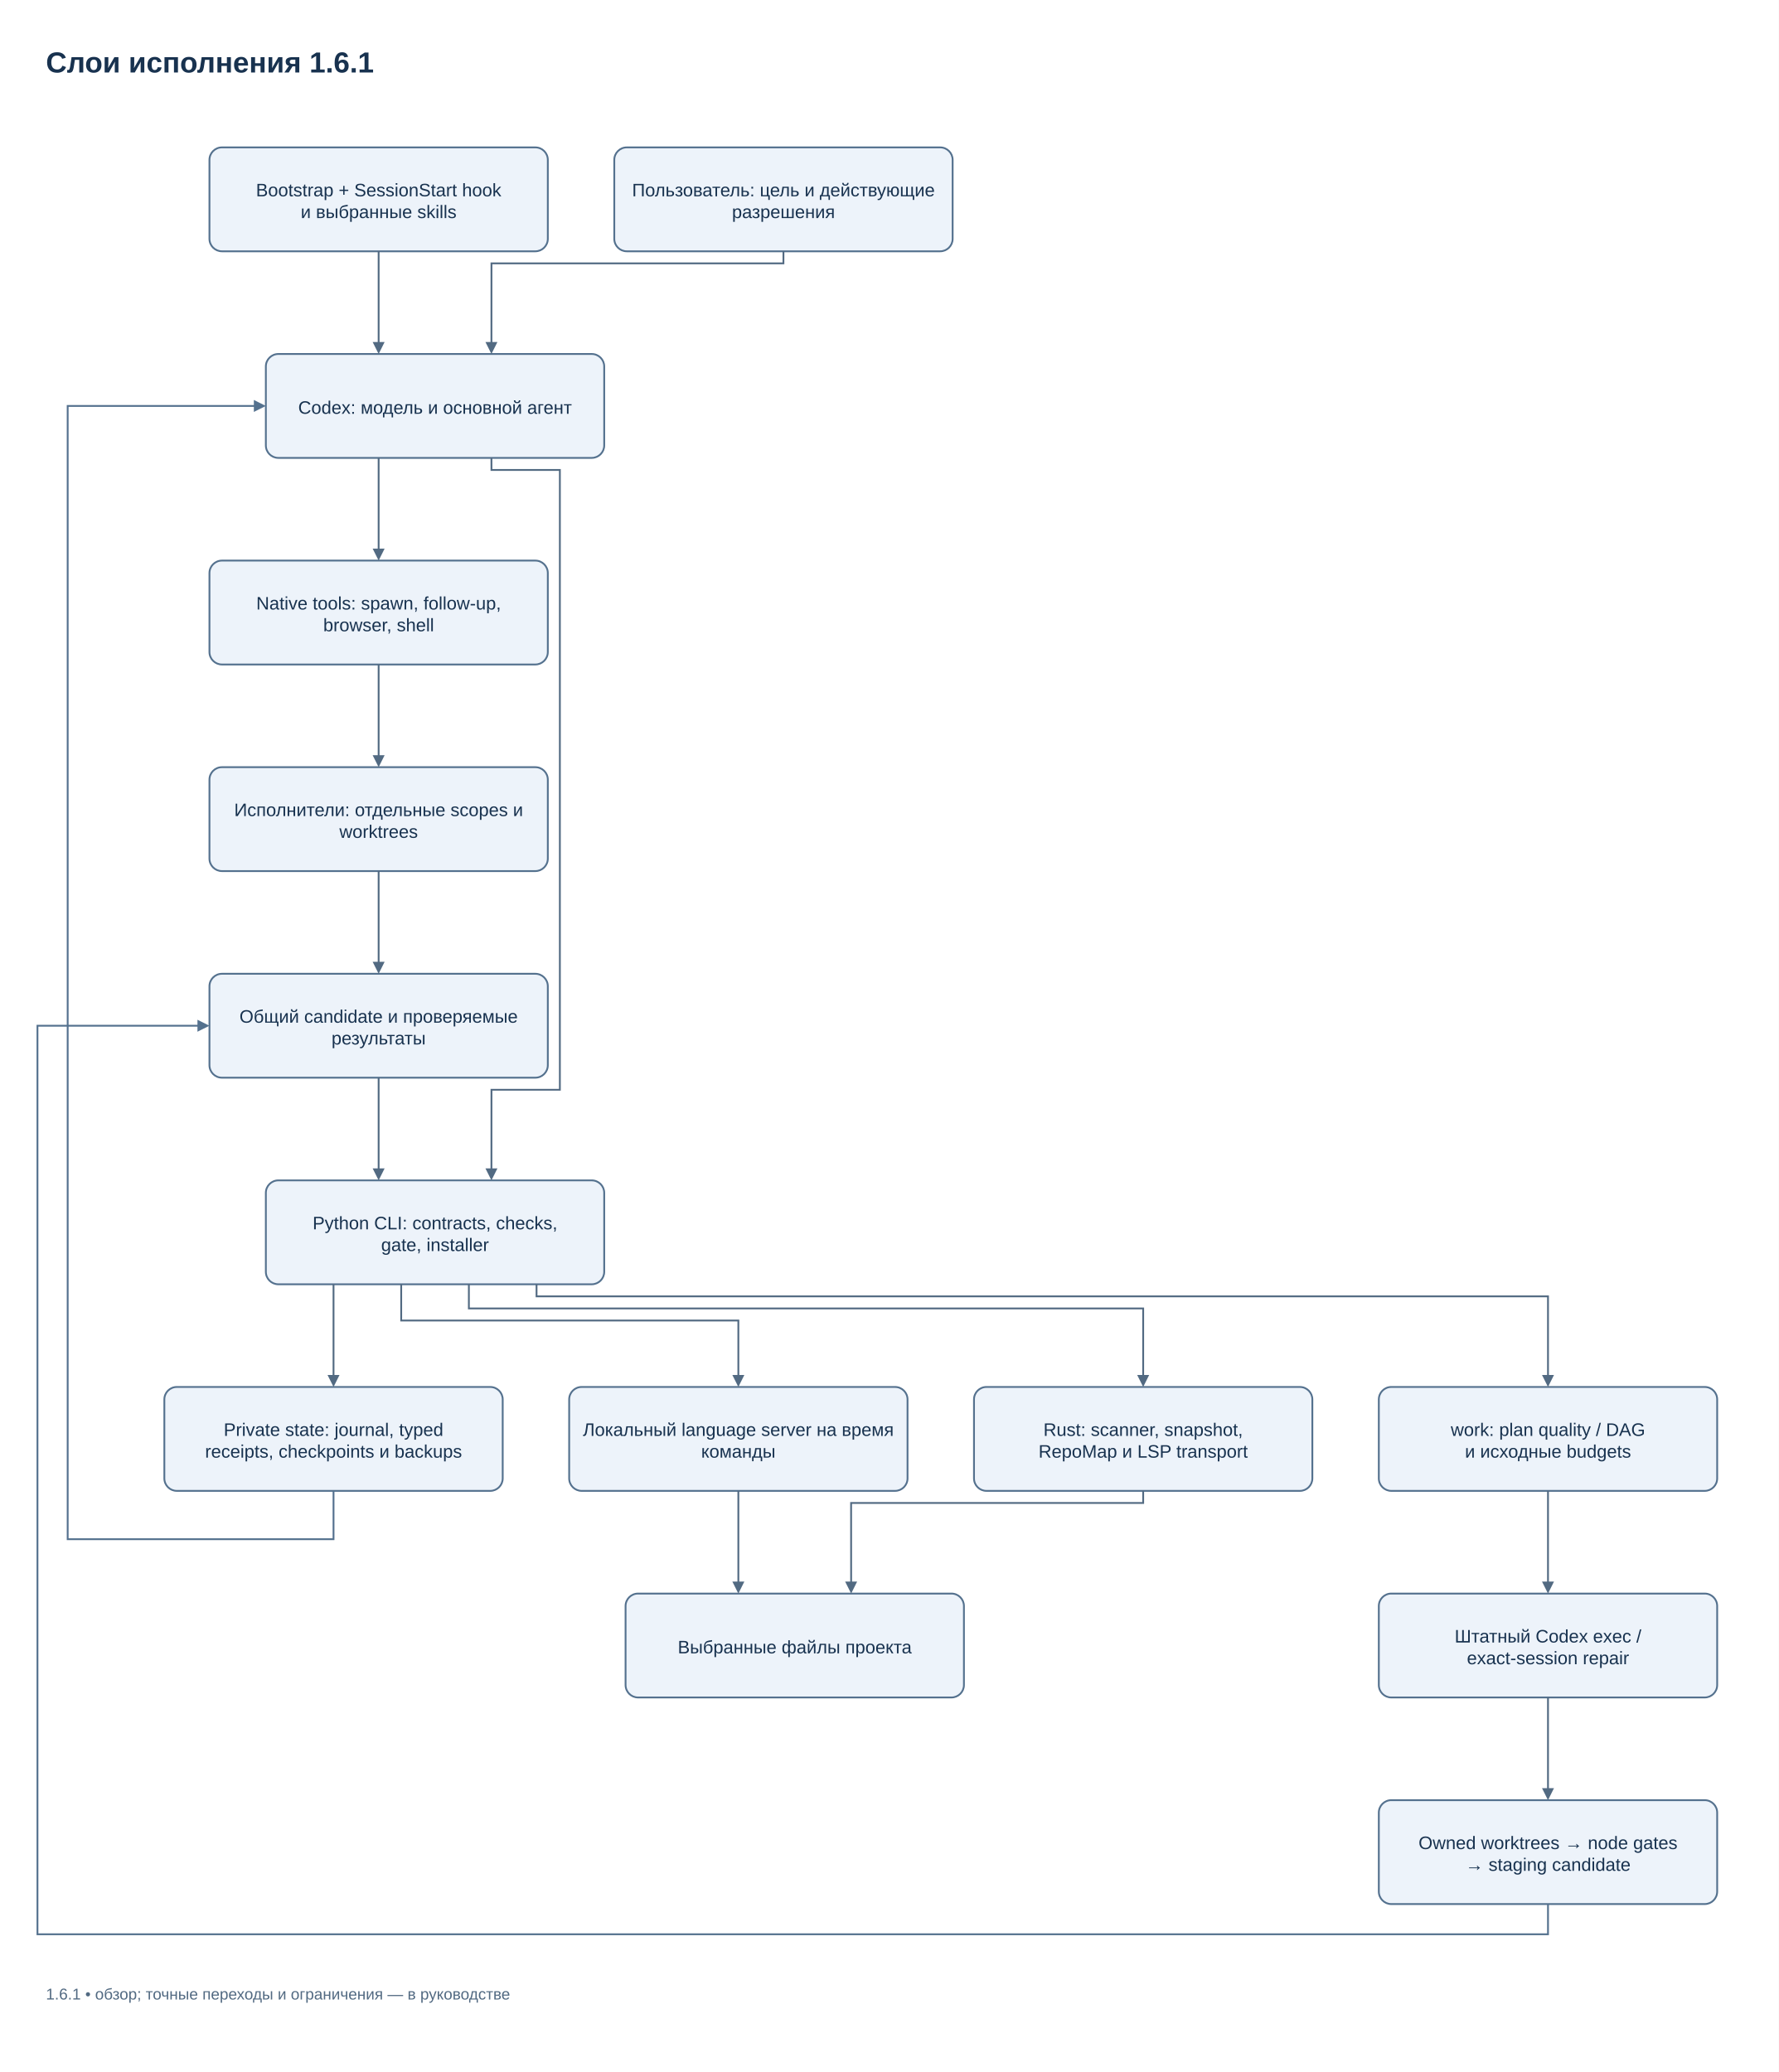
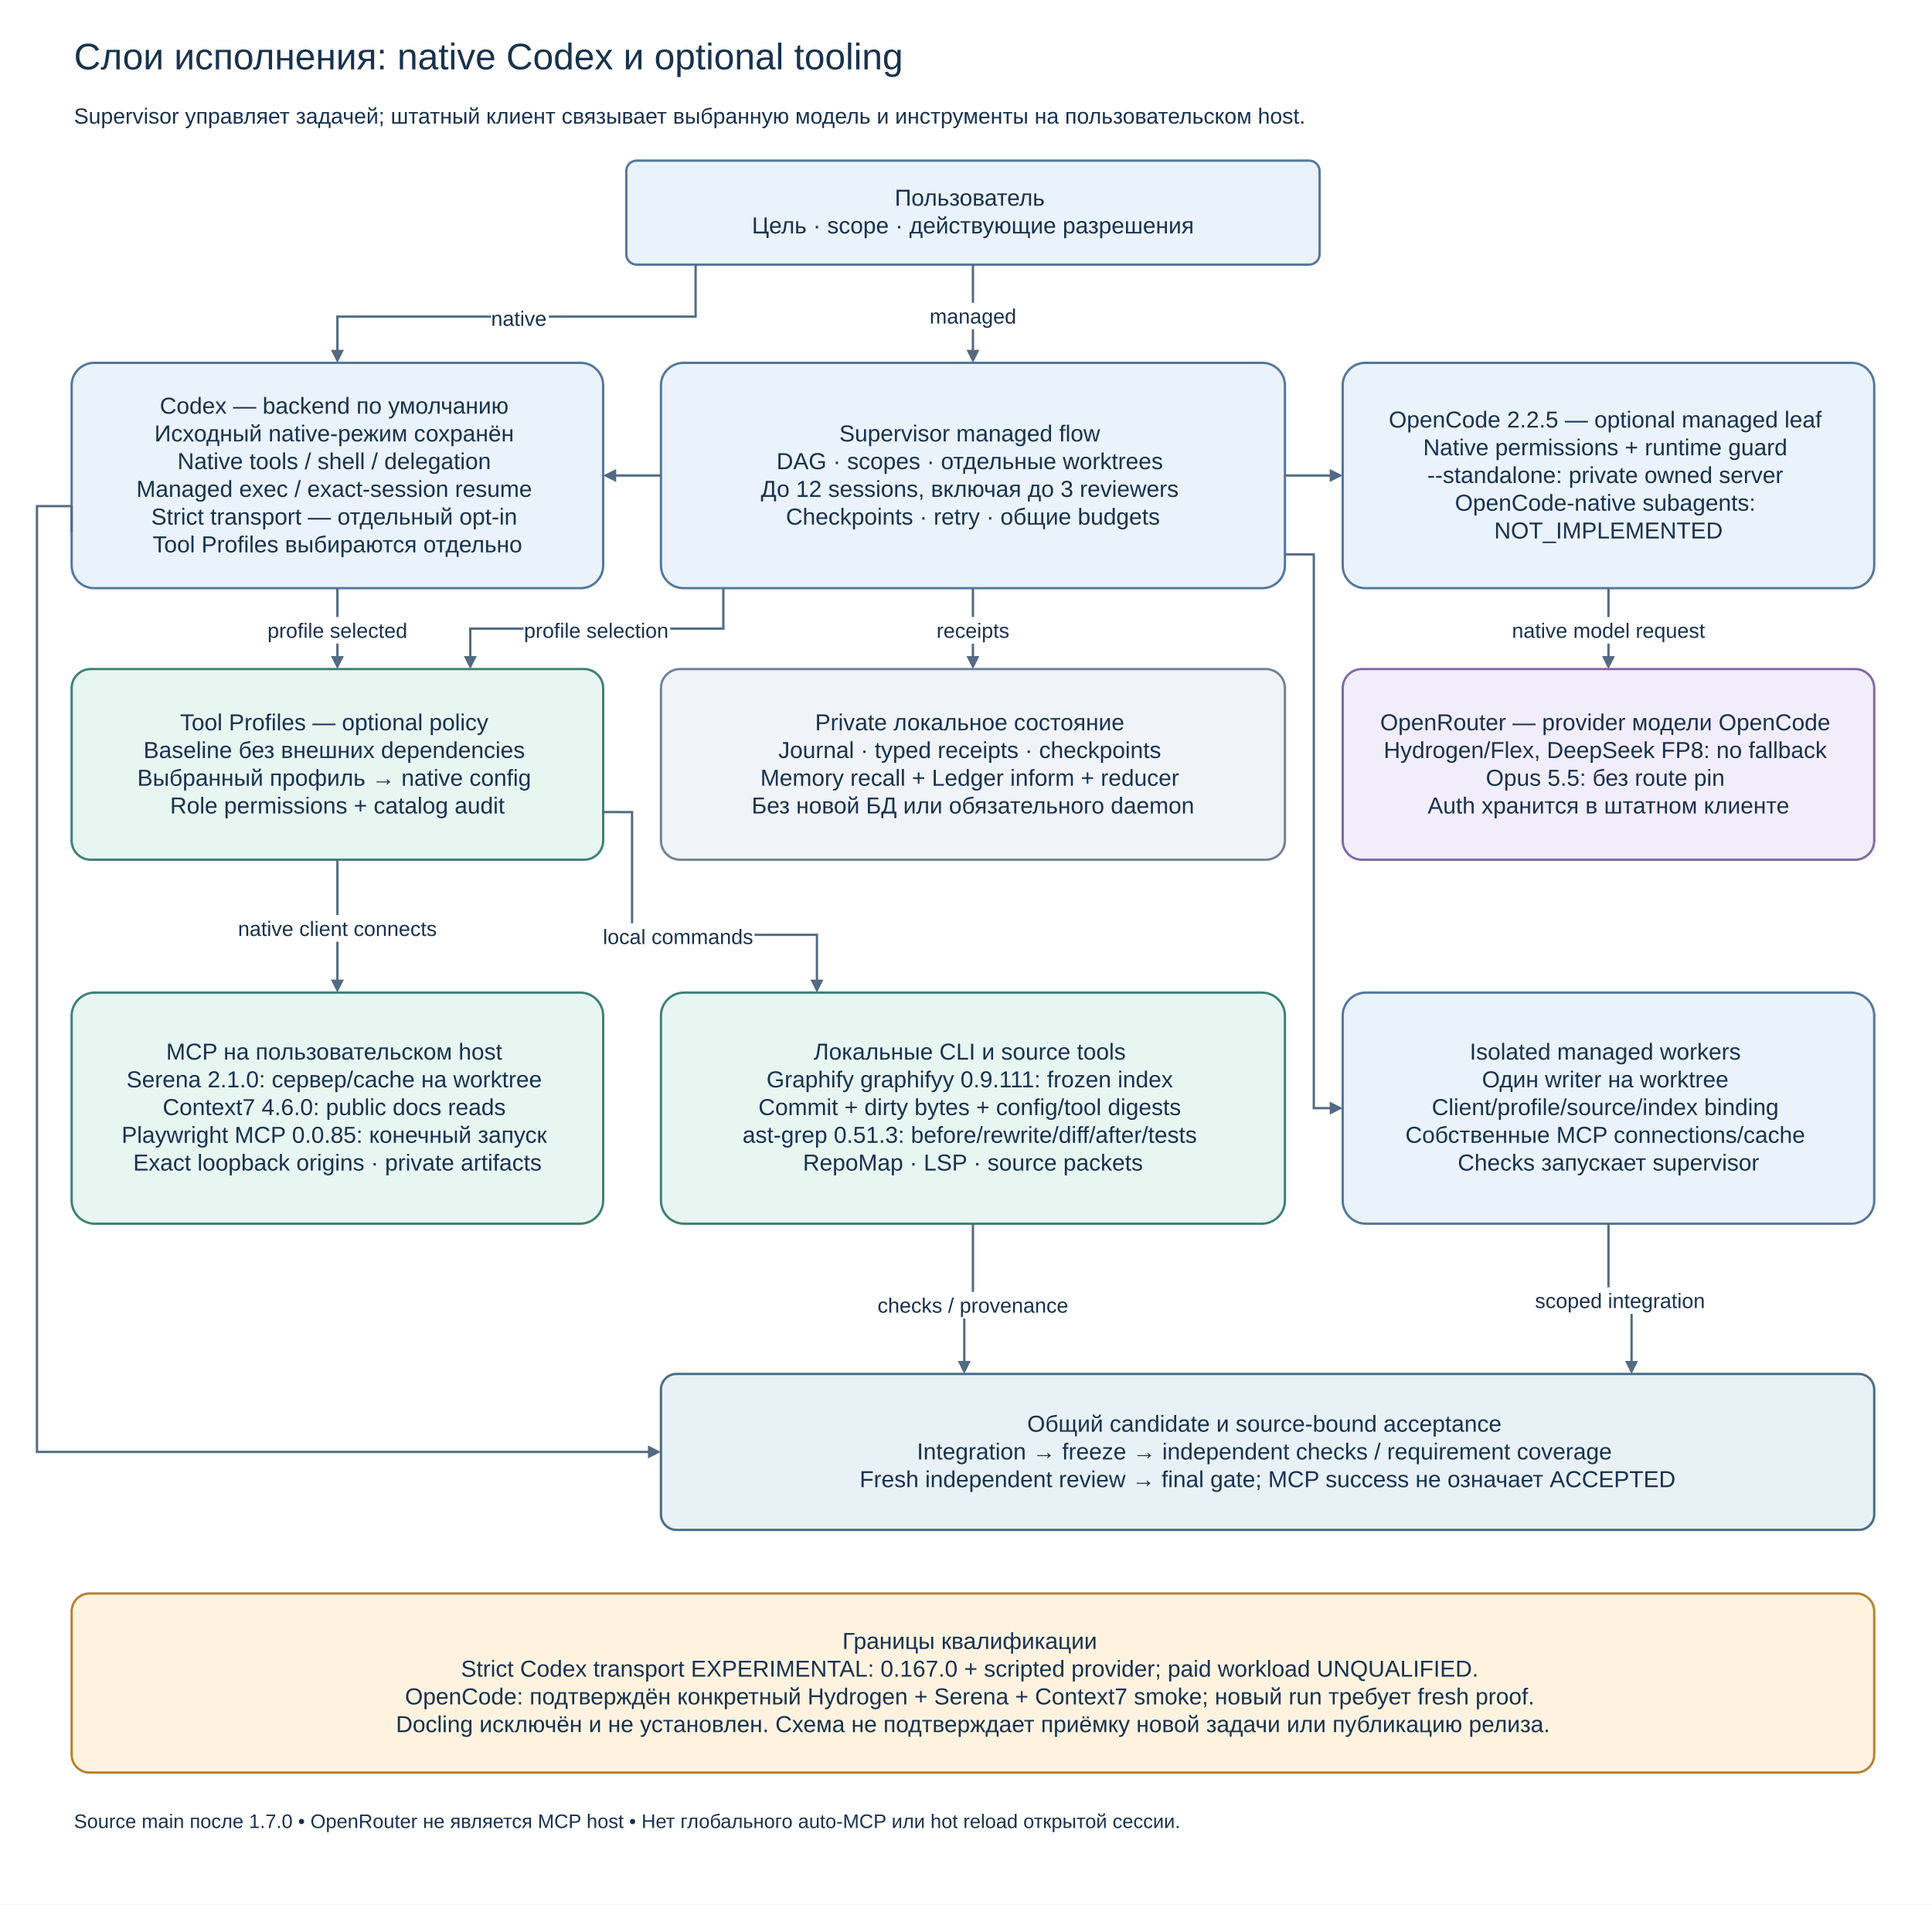
- <svg xmlns="http://www.w3.org/2000/svg" style="background: #FFFFFF; background-color: #FFFFFF; color-scheme: light;" version="1.1" width="1472px" height="1715px" viewBox="0 0 1472 1715">
+ <svg xmlns="http://www.w3.org/2000/svg" style="background: transparent; background-color: transparent; color-scheme: light;" version="1.1" width="1672px" height="1648px" viewBox="0 0 1672 1648">
+   <rect x="0" y="0" width="1672" height="1648" fill="#FFFFFF" />
  <defs />
-   <rect fill="#FFFFFF" width="100%" height="100%" x="0" y="0" style="fill: rgb(255, 255, 255);" />
  <g>
    <g data-cell-id="0">
      <g data-cell-id="1">
        <g data-cell-id="title">
          <g>
-             <rect x="36" y="24" width="1385" height="50" fill="none" stroke="none" pointer-events="all" />
-           </g>
-           <g>
-             <g fill="#18324F" font-family="Arial" font-weight="bold" text-anchor="start" font-size="24px" style="fill: rgb(24, 50, 79);">
-               <text x="38" y="60.00">Слои исполнения 1.6.1</text>
+             <rect x="62" y="24" width="1560" height="52" fill="none" stroke="none" pointer-events="all" />
+           </g>
+           <g>
+             <g>
+               <text x="64" y="60" fill="#18324F" font-family="Arial" font-size="32px" style="fill: rgb(24, 50, 79);">Слои исполнения: native Codex и optional tooling</text>
+             </g>
+           </g>
+         </g>
+         <g data-cell-id="desc">
+           <g>
+             <rect x="62" y="81" width="1560" height="40" fill="none" stroke="none" pointer-events="all" />
+           </g>
+           <g>
+             <g>
+               <text x="64" y="107" fill="#18324F" font-family="Arial" font-size="19px" style="fill: rgb(24, 50, 79);">Supervisor управляет задачей; штатный клиент связывает выбранную модель и инструменты на пользовательском host.</text>
            </g>
          </g>
        </g>
        <g data-cell-id="User">
          <g>
-             <rect x="508.33" y="122" width="280" height="86" rx="10.32" ry="10.32" fill="#edf3fa" stroke="#54718e" stroke-width="1.5" pointer-events="all" style="fill: rgb(237, 243, 250); stroke: rgb(84, 113, 142);" />
-           </g>
-           <g>
-             <g fill="#18324F" font-family="Arial" text-anchor="middle" font-size="15px" style="fill: rgb(24, 50, 79);">
-               <text x="648.33" y="162.5">Пользователь: цель и действующие</text>
-               <text x="648.33" y="180.5">разрешения</text>
+             <rect x="542" y="139" width="600" height="90" rx="9" ry="9" fill="#eaf2fb" stroke="#53779d" stroke-width="2" pointer-events="all" style="fill: rgb(234, 242, 251); stroke: rgb(83, 119, 157);" />
+           </g>
+           <g>
+             <g>
+               <text x="842" y="178" fill="#18324F" font-family="Arial" font-size="20px" text-anchor="middle" style="fill: rgb(24, 50, 79);">
+                 <tspan x="842" y="178">Пользователь</tspan>
+                 <tspan x="842" y="202">Цель · scope · действующие разрешения</tspan>
+               </text>
            </g>
          </g>
        </g>
        <g data-cell-id="Codex">
          <g>
-             <rect x="220" y="293" width="280" height="86" rx="10.32" ry="10.32" fill="#edf3fa" stroke="#54718e" stroke-width="1.5" pointer-events="all" style="fill: rgb(237, 243, 250); stroke: rgb(84, 113, 142);" />
-           </g>
-           <g>
-             <g fill="#18324F" font-family="Arial" text-anchor="middle" font-size="15px" style="fill: rgb(24, 50, 79);">
-               <text x="360" y="342.5">Codex: модель и основной агент</text>
-             </g>
-           </g>
-         </g>
-         <g data-cell-id="Bootstrap">
-           <g>
-             <rect x="173.33" y="122" width="280" height="86" rx="10.32" ry="10.32" fill="#edf3fa" stroke="#54718e" stroke-width="1.5" pointer-events="all" style="fill: rgb(237, 243, 250); stroke: rgb(84, 113, 142);" />
-           </g>
-           <g>
-             <g fill="#18324F" font-family="Arial" text-anchor="middle" font-size="15px" style="fill: rgb(24, 50, 79);">
-               <text x="313.33" y="162.50">Bootstrap + SessionStart hook</text>
-               <text x="313.33" y="180.50">и выбранные skills</text>
-             </g>
-           </g>
-         </g>
-         <g data-cell-id="NativeTools">
-           <g>
-             <rect x="173.33" y="464" width="280" height="86" rx="10.32" ry="10.32" fill="#edf3fa" stroke="#54718e" stroke-width="1.5" pointer-events="all" style="fill: rgb(237, 243, 250); stroke: rgb(84, 113, 142);" />
-           </g>
-           <g>
-             <g fill="#18324F" font-family="Arial" text-anchor="middle" font-size="15px" style="fill: rgb(24, 50, 79);">
-               <text x="313.33" y="504.5">Native tools: spawn, follow-up,</text>
-               <text x="313.33" y="522.5">browser, shell</text>
-             </g>
-           </g>
-         </g>
-         <g data-cell-id="Owners">
-           <g>
-             <rect x="173.33" y="635" width="280" height="86" rx="10.32" ry="10.32" fill="#edf3fa" stroke="#54718e" stroke-width="1.5" pointer-events="all" style="fill: rgb(237, 243, 250); stroke: rgb(84, 113, 142);" />
-           </g>
-           <g>
-             <g fill="#18324F" font-family="Arial" text-anchor="middle" font-size="15px" style="fill: rgb(24, 50, 79);">
-               <text x="313.33" y="675.5">Исполнители: отдельные scopes и</text>
-               <text x="313.33" y="693.5">worktrees</text>
+             <rect x="62" y="314" width="460" height="195" rx="19.5" ry="19.5" fill="#eaf2fb" stroke="#53779d" stroke-width="2" pointer-events="all" style="fill: rgb(234, 242, 251); stroke: rgb(83, 119, 157);" />
+           </g>
+           <g>
+             <g>
+               <text x="292" y="358" fill="#18324F" font-family="Arial" font-size="20px" text-anchor="middle" style="fill: rgb(24, 50, 79);">
+                 <tspan x="292" y="358">Codex — backend по умолчанию</tspan>
+                 <tspan x="292" y="382">Исходный native-режим сохранён</tspan>
+                 <tspan x="292" y="406">Native tools / shell / delegation</tspan>
+                 <tspan x="292" y="430">Managed exec / exact-session resume</tspan>
+                 <tspan x="292" y="454">Strict transport — отдельный opt-in</tspan>
+                 <tspan x="292" y="478">Tool Profiles выбираются отдельно</tspan>
+               </text>
+             </g>
+           </g>
+         </g>
+         <g data-cell-id="Work">
+           <g>
+             <rect x="572" y="314" width="540" height="195" rx="19.5" ry="19.5" fill="#eaf2fb" stroke="#53779d" stroke-width="2" pointer-events="all" style="fill: rgb(234, 242, 251); stroke: rgb(83, 119, 157);" />
+           </g>
+           <g>
+             <g>
+               <text x="842" y="382" fill="#18324F" font-family="Arial" font-size="20px" text-anchor="middle" style="fill: rgb(24, 50, 79);">
+                 <tspan x="842" y="382">Supervisor managed flow</tspan>
+                 <tspan x="842" y="406">DAG · scopes · отдельные worktrees</tspan>
+                 <tspan x="842" y="430">До 12 sessions, включая до 3 reviewers</tspan>
+                 <tspan x="842" y="454">Checkpoints · retry · общие budgets</tspan>
+               </text>
+             </g>
+           </g>
+         </g>
+         <g data-cell-id="Exec">
+           <g>
+             <rect x="1162" y="314" width="460" height="195" rx="19.5" ry="19.5" fill="#eaf2fb" stroke="#53779d" stroke-width="2" pointer-events="all" style="fill: rgb(234, 242, 251); stroke: rgb(83, 119, 157);" />
+           </g>
+           <g>
+             <g>
+               <text x="1392" y="370" fill="#18324F" font-family="Arial" font-size="20px" text-anchor="middle" style="fill: rgb(24, 50, 79);">
+                 <tspan x="1392" y="370">OpenCode 2.2.5 — optional managed leaf</tspan>
+                 <tspan x="1392" y="394">Native permissions + runtime guard</tspan>
+                 <tspan x="1392" y="418">--standalone: private owned server</tspan>
+                 <tspan x="1392" y="442">OpenCode-native subagents:</tspan>
+                 <tspan x="1392" y="466">NOT_IMPLEMENTED</tspan>
+               </text>
+             </g>
+           </g>
+         </g>
+         <g data-cell-id="Profiles">
+           <g>
+             <rect x="62" y="579" width="460" height="165" rx="16.5" ry="16.5" fill="#e8f6f2" stroke="#3d8173" stroke-width="2" pointer-events="all" style="fill: rgb(232, 246, 242); stroke: rgb(61, 129, 115);" />
+           </g>
+           <g>
+             <g>
+               <text x="292" y="632" fill="#18324F" font-family="Arial" font-size="20px" text-anchor="middle" style="fill: rgb(24, 50, 79);">
+                 <tspan x="292" y="632">Tool Profiles — optional policy</tspan>
+                 <tspan x="292" y="656">Baseline без внешних dependencies</tspan>
+                 <tspan x="292" y="680">Выбранный профиль → native config</tspan>
+                 <tspan x="292" y="704">Role permissions + catalog audit</tspan>
+               </text>
+             </g>
+           </g>
+         </g>
+         <g data-cell-id="State">
+           <g>
+             <rect x="572" y="579" width="540" height="165" rx="16.5" ry="16.5" fill="#f0f3f7" stroke="#718297" stroke-width="2" pointer-events="all" style="fill: rgb(240, 243, 247); stroke: rgb(113, 130, 151);" />
+           </g>
+           <g>
+             <g>
+               <text x="842" y="632" fill="#18324F" font-family="Arial" font-size="20px" text-anchor="middle" style="fill: rgb(24, 50, 79);">
+                 <tspan x="842" y="632">Private локальное состояние</tspan>
+                 <tspan x="842" y="656">Journal · typed receipts · checkpoints</tspan>
+                 <tspan x="842" y="680">Memory recall + Ledger inform + reducer</tspan>
+                 <tspan x="842" y="704">Без новой БД или обязательного daemon</tspan>
+               </text>
+             </g>
+           </g>
+         </g>
+         <g data-cell-id="Provider">
+           <g>
+             <rect x="1162" y="579" width="460" height="165" rx="16.5" ry="16.5" fill="#f2edfa" stroke="#8367a6" stroke-width="2" pointer-events="all" style="fill: rgb(242, 237, 250); stroke: rgb(131, 103, 166);" />
+           </g>
+           <g>
+             <g>
+               <text x="1392" y="632" fill="#18324F" font-family="Arial" font-size="20px" text-anchor="middle" style="fill: rgb(24, 50, 79);">
+                 <tspan x="1392" y="632">OpenRouter — provider модели OpenCode</tspan>
+                 <tspan x="1392" y="656">Hydrogen/Flex, DeepSeek FP8: no fallback</tspan>
+                 <tspan x="1392" y="680">Opus 5.5: без route pin</tspan>
+                 <tspan x="1392" y="704">Auth хранится в штатном клиенте</tspan>
+               </text>
+             </g>
+           </g>
+         </g>
+         <g data-cell-id="MCP">
+           <g>
+             <rect x="62" y="859" width="460" height="200" rx="20" ry="20" fill="#e8f6f2" stroke="#3d8173" stroke-width="2" pointer-events="all" style="fill: rgb(232, 246, 242); stroke: rgb(61, 129, 115);" />
+           </g>
+           <g>
+             <g>
+               <text x="292" y="917" fill="#18324F" font-family="Arial" font-size="20px" text-anchor="middle" style="fill: rgb(24, 50, 79);">
+                 <tspan x="292" y="917">MCP на пользовательском host</tspan>
+                 <tspan x="292" y="941">Serena 2.1.0: сервер/cache на worktree</tspan>
+                 <tspan x="292" y="965">Context7 4.6.0: public docs reads</tspan>
+                 <tspan x="292" y="989">Playwright MCP 0.0.85: конечный запуск</tspan>
+                 <tspan x="292" y="1013">Exact loopback origins · private artifacts</tspan>
+               </text>
+             </g>
+           </g>
+         </g>
+         <g data-cell-id="CLI">
+           <g>
+             <rect x="572" y="859" width="540" height="200" rx="20" ry="20" fill="#e8f6f2" stroke="#3d8173" stroke-width="2" pointer-events="all" style="fill: rgb(232, 246, 242); stroke: rgb(61, 129, 115);" />
+           </g>
+           <g>
+             <g>
+               <text x="842" y="917" fill="#18324F" font-family="Arial" font-size="20px" text-anchor="middle" style="fill: rgb(24, 50, 79);">
+                 <tspan x="842" y="917">Локальные CLI и source tools</tspan>
+                 <tspan x="842" y="941">Graphify graphifyy 0.9.111: frozen index</tspan>
+                 <tspan x="842" y="965">Commit + dirty bytes + config/tool digests</tspan>
+                 <tspan x="842" y="989">ast-grep 0.51.3: before/rewrite/diff/after/tests</tspan>
+                 <tspan x="842" y="1013">RepoMap · LSP · source packets</tspan>
+               </text>
+             </g>
+           </g>
+         </g>
+         <g data-cell-id="Managed">
+           <g>
+             <rect x="1162" y="859" width="460" height="200" rx="20" ry="20" fill="#eaf2fb" stroke="#53779d" stroke-width="2" pointer-events="all" style="fill: rgb(234, 242, 251); stroke: rgb(83, 119, 157);" />
+           </g>
+           <g>
+             <g>
+               <text x="1392" y="917" fill="#18324F" font-family="Arial" font-size="20px" text-anchor="middle" style="fill: rgb(24, 50, 79);">
+                 <tspan x="1392" y="917">Isolated managed workers</tspan>
+                 <tspan x="1392" y="941">Один writer на worktree</tspan>
+                 <tspan x="1392" y="965">Client/profile/source/index binding</tspan>
+                 <tspan x="1392" y="989">Собственные MCP connections/cache</tspan>
+                 <tspan x="1392" y="1013">Checks запускает supervisor</tspan>
+               </text>
            </g>
          </g>
        </g>
        <g data-cell-id="Candidate">
          <g>
-             <rect x="173.33" y="806" width="280" height="86" rx="10.32" ry="10.32" fill="#edf3fa" stroke="#54718e" stroke-width="1.5" pointer-events="all" style="fill: rgb(237, 243, 250); stroke: rgb(84, 113, 142);" />
-           </g>
-           <g>
-             <g fill="#18324F" font-family="Arial" text-anchor="middle" font-size="15px" style="fill: rgb(24, 50, 79);">
-               <text x="313.33" y="846.5">Общий candidate и проверяемые</text>
-               <text x="313.33" y="864.5">результаты</text>
-             </g>
-           </g>
-         </g>
-         <g data-cell-id="CLI">
-           <g>
-             <rect x="220" y="977" width="280" height="86" rx="10.32" ry="10.32" fill="#edf3fa" stroke="#54718e" stroke-width="1.5" pointer-events="all" style="fill: rgb(237, 243, 250); stroke: rgb(84, 113, 142);" />
-           </g>
-           <g>
-             <g fill="#18324F" font-family="Arial" text-anchor="middle" font-size="15px" style="fill: rgb(24, 50, 79);">
-               <text x="360" y="1017.5">Python CLI: contracts, checks,</text>
-               <text x="360" y="1035.5">gate, installer</text>
-             </g>
-           </g>
-         </g>
-         <g data-cell-id="Work">
-           <g>
-             <rect x="1141" y="1148" width="280" height="86" rx="10.32" ry="10.32" fill="#edf3fa" stroke="#54718e" stroke-width="1.5" pointer-events="all" style="fill: rgb(237, 243, 250); stroke: rgb(84, 113, 142);" />
-           </g>
-           <g>
-             <g fill="#18324F" font-family="Arial" text-anchor="middle" font-size="15px" style="fill: rgb(24, 50, 79);">
-               <text x="1281" y="1188.50">work: plan quality / DAG</text>
-               <text x="1281" y="1206.50">и исходные budgets</text>
-             </g>
-           </g>
-         </g>
-         <g data-cell-id="Exec">
-           <g>
-             <rect x="1141" y="1319" width="280" height="86" rx="10.32" ry="10.32" fill="#edf3fa" stroke="#54718e" stroke-width="1.5" pointer-events="all" style="fill: rgb(237, 243, 250); stroke: rgb(84, 113, 142);" />
-           </g>
-           <g>
-             <g fill="#18324F" font-family="Arial" text-anchor="middle" font-size="15px" style="fill: rgb(24, 50, 79);">
-               <text x="1281" y="1359.50">Штатный Codex exec /</text>
-               <text x="1281" y="1377.50">exact-session repair</text>
-             </g>
-           </g>
-         </g>
-         <g data-cell-id="Managed">
-           <g>
-             <rect x="1141" y="1490" width="280" height="86" rx="10.32" ry="10.32" fill="#edf3fa" stroke="#54718e" stroke-width="1.5" pointer-events="all" style="fill: rgb(237, 243, 250); stroke: rgb(84, 113, 142);" />
-           </g>
-           <g>
-             <g fill="#18324F" font-family="Arial" text-anchor="middle" font-size="15px" style="fill: rgb(24, 50, 79);">
-               <text x="1281" y="1530.50">Owned worktrees → node gates</text>
-               <text x="1281" y="1548.50">→ staging candidate</text>
-             </g>
-           </g>
-         </g>
-         <g data-cell-id="State">
-           <g>
-             <rect x="136" y="1148" width="280" height="86" rx="10.32" ry="10.32" fill="#edf3fa" stroke="#54718e" stroke-width="1.5" pointer-events="all" style="fill: rgb(237, 243, 250); stroke: rgb(84, 113, 142);" />
-           </g>
-           <g>
-             <g fill="#18324F" font-family="Arial" text-anchor="middle" font-size="15px" style="fill: rgb(24, 50, 79);">
-               <text x="276" y="1188.50">Private state: journal, typed</text>
-               <text x="276" y="1206.50">receipts, checkpoints и backups</text>
-             </g>
-           </g>
-         </g>
-         <g data-cell-id="Rust">
-           <g>
-             <rect x="806" y="1148" width="280" height="86" rx="10.32" ry="10.32" fill="#edf3fa" stroke="#54718e" stroke-width="1.5" pointer-events="all" style="fill: rgb(237, 243, 250); stroke: rgb(84, 113, 142);" />
-           </g>
-           <g>
-             <g fill="#18324F" font-family="Arial" text-anchor="middle" font-size="15px" style="fill: rgb(24, 50, 79);">
-               <text x="946" y="1188.50">Rust: scanner, snapshot,</text>
-               <text x="946" y="1206.50">RepoMap и LSP transport</text>
-             </g>
-           </g>
-         </g>
-         <g data-cell-id="LSP">
-           <g>
-             <rect x="471" y="1148" width="280" height="86" rx="10.32" ry="10.32" fill="#edf3fa" stroke="#54718e" stroke-width="1.5" pointer-events="all" style="fill: rgb(237, 243, 250); stroke: rgb(84, 113, 142);" />
-           </g>
-           <g>
-             <g fill="#18324F" font-family="Arial" text-anchor="middle" font-size="15px" style="fill: rgb(24, 50, 79);">
-               <text x="611" y="1188.5">Локальный language server на время</text>
-               <text x="611" y="1206.5">команды</text>
-             </g>
-           </g>
-         </g>
-         <g data-cell-id="Source">
-           <g>
-             <rect x="517.67" y="1319" width="280" height="86" rx="10.32" ry="10.32" fill="#edf3fa" stroke="#54718e" stroke-width="1.5" pointer-events="all" style="fill: rgb(237, 243, 250); stroke: rgb(84, 113, 142);" />
-           </g>
-           <g>
-             <g fill="#18324F" font-family="Arial" text-anchor="middle" font-size="15px" style="fill: rgb(24, 50, 79);">
-               <text x="657.67" y="1368.5">Выбранные файлы проекта</text>
-             </g>
-           </g>
-         </g>
-         <g data-cell-id="e0">
-           <g>
-             <path d="M 648.33 208 L 648.3 218 L 406.7 218 L 406.67 283.82" fill="none" stroke="#526a82" stroke-width="1.5" stroke-miterlimit="10" pointer-events="stroke" style="stroke: rgb(82, 106, 130);" />
-             <path d="M 406.67 291.32 L 402.92 283.82 L 410.42 283.82 Z" fill="#526a82" stroke="#526a82" stroke-width="1.5" stroke-miterlimit="10" pointer-events="all" style="fill: rgb(82, 106, 130); stroke: rgb(82, 106, 130);" />
+             <rect x="572" y="1189" width="1050" height="135" rx="13.5" ry="13.5" fill="#e8f1f6" stroke="#486b83" stroke-width="2" pointer-events="all" style="fill: rgb(232, 241, 246); stroke: rgb(72, 107, 131);" />
+           </g>
+           <g>
+             <g>
+               <text x="1097" y="1239" fill="#18324F" font-family="Arial" font-size="20px" text-anchor="middle" style="fill: rgb(24, 50, 79);">
+                 <tspan x="1097" y="1239">Общий candidate и source-bound acceptance</tspan>
+                 <tspan x="1097" y="1263">Integration → freeze → independent checks / requirement coverage</tspan>
+                 <tspan x="1097" y="1287">Fresh independent review → final gate; MCP success не означает ACCEPTED</tspan>
+               </text>
+             </g>
+           </g>
+         </g>
+         <g data-cell-id="Limits">
+           <g>
+             <rect x="62" y="1379" width="1560" height="155" rx="15.5" ry="15.5" fill="#fff3e0" stroke="#b7802f" stroke-width="2" pointer-events="all" style="fill: rgb(255, 243, 224); stroke: rgb(183, 128, 47);" />
+           </g>
+           <g>
+             <g>
+               <text x="842" y="1427" fill="#18324F" font-family="Arial" font-size="20px" text-anchor="middle" style="fill: rgb(24, 50, 79);">
+                 <tspan x="842" y="1427">Границы квалификации</tspan>
+                 <tspan x="842" y="1451">Strict Codex transport EXPERIMENTAL: 0.167.0 + scripted provider; paid workload UNQUALIFIED.</tspan>
+                 <tspan x="842" y="1475">OpenCode: подтверждён конкретный Hydrogen + Serena + Context7 smoke; новый run требует fresh proof.</tspan>
+                 <tspan x="842" y="1499">Docling исключён и не установлен. Схема не подтверждает приёмку новой задачи или публикацию релиза.</tspan>
+               </text>
+             </g>
          </g>
        </g>
        <g data-cell-id="e1">
          <g>
-             <path d="M 313.33 208 L 313.33 283.82" fill="none" stroke="#526a82" stroke-width="1.5" stroke-miterlimit="10" pointer-events="stroke" style="stroke: rgb(82, 106, 130);" />
-             <path d="M 313.33 291.32 L 309.58 283.82 L 317.08 283.82 Z" fill="#526a82" stroke="#526a82" stroke-width="1.5" stroke-miterlimit="10" pointer-events="all" style="fill: rgb(82, 106, 130); stroke: rgb(82, 106, 130);" />
+             <path d="M 602 229 L 602 274 L 292 274 L 292 303.76" fill="none" stroke="#526a82" stroke-width="2" stroke-miterlimit="10" pointer-events="stroke" style="stroke: rgb(82, 106, 130);" />
+             <path d="M 292 311.76 L 288 303.76 L 296 303.76 Z" fill="#526a82" stroke="#526a82" stroke-width="2" stroke-miterlimit="10" pointer-events="all" style="fill: rgb(82, 106, 130); stroke: rgb(82, 106, 130);" />
+           </g>
+           <g>
+             <g fill="#18324F" font-family="Arial" text-anchor="middle" font-size="18px" style="fill: rgb(24, 50, 79);">
+               <rect fill="#FFFFFF" stroke="none" x="425" y="264" width="50" height="23" stroke-width="0" style="fill: rgb(255, 255, 255);" />
+               <text x="449" y="282">native</text>
+             </g>
          </g>
        </g>
        <g data-cell-id="e2">
          <g>
-             <path d="M 313.33 379 L 313.33 454.82" fill="none" stroke="#526a82" stroke-width="1.5" stroke-miterlimit="10" pointer-events="stroke" style="stroke: rgb(82, 106, 130);" />
-             <path d="M 313.33 462.32 L 309.58 454.82 L 317.08 454.82 Z" fill="#526a82" stroke="#526a82" stroke-width="1.5" stroke-miterlimit="10" pointer-events="all" style="fill: rgb(82, 106, 130); stroke: rgb(82, 106, 130);" />
+             <path d="M 842 229 L 842 303.76" fill="none" stroke="#526a82" stroke-width="2" stroke-miterlimit="10" pointer-events="stroke" style="stroke: rgb(82, 106, 130);" />
+             <path d="M 842 311.76 L 838 303.76 L 846 303.76 Z" fill="#526a82" stroke="#526a82" stroke-width="2" stroke-miterlimit="10" pointer-events="all" style="fill: rgb(82, 106, 130); stroke: rgb(82, 106, 130);" />
+           </g>
+           <g>
+             <g fill="#18324F" font-family="Arial" text-anchor="middle" font-size="18px" style="fill: rgb(24, 50, 79);">
+               <rect fill="#FFFFFF" stroke="none" x="804" y="262" width="77" height="23" stroke-width="0" style="fill: rgb(255, 255, 255);" />
+               <text x="842" y="280">managed</text>
+             </g>
          </g>
        </g>
        <g data-cell-id="e3">
          <g>
-             <path d="M 313.33 550 L 313.33 625.82" fill="none" stroke="#526a82" stroke-width="1.5" stroke-miterlimit="10" pointer-events="stroke" style="stroke: rgb(82, 106, 130);" />
-             <path d="M 313.33 633.32 L 309.58 625.82 L 317.08 625.82 Z" fill="#526a82" stroke="#526a82" stroke-width="1.5" stroke-miterlimit="10" pointer-events="all" style="fill: rgb(82, 106, 130); stroke: rgb(82, 106, 130);" />
+             <path d="M 572 411.5 L 532.24 411.5" fill="none" stroke="#526a82" stroke-width="2" stroke-miterlimit="10" pointer-events="stroke" style="stroke: rgb(82, 106, 130);" />
+             <path d="M 524.24 411.5 L 532.24 407.5 L 532.24 415.5 Z" fill="#526a82" stroke="#526a82" stroke-width="2" stroke-miterlimit="10" pointer-events="all" style="fill: rgb(82, 106, 130); stroke: rgb(82, 106, 130);" />
          </g>
        </g>
        <g data-cell-id="e4">
          <g>
-             <path d="M 313.33 721 L 313.33 796.82" fill="none" stroke="#526a82" stroke-width="1.5" stroke-miterlimit="10" pointer-events="stroke" style="stroke: rgb(82, 106, 130);" />
-             <path d="M 313.33 804.32 L 309.58 796.82 L 317.08 796.82 Z" fill="#526a82" stroke="#526a82" stroke-width="1.5" stroke-miterlimit="10" pointer-events="all" style="fill: rgb(82, 106, 130); stroke: rgb(82, 106, 130);" />
+             <path d="M 1112 411.5 L 1151.76 411.5" fill="none" stroke="#526a82" stroke-width="2" stroke-miterlimit="10" pointer-events="stroke" style="stroke: rgb(82, 106, 130);" />
+             <path d="M 1159.76 411.5 L 1151.76 415.5 L 1151.76 407.5 Z" fill="#526a82" stroke="#526a82" stroke-width="2" stroke-miterlimit="10" pointer-events="all" style="fill: rgb(82, 106, 130); stroke: rgb(82, 106, 130);" />
          </g>
        </g>
        <g data-cell-id="e5">
          <g>
-             <path d="M 406.67 379 L 406.7 389 L 463.3 389 L 463.3 902 L 406.7 902 L 406.67 967.82" fill="none" stroke="#526a82" stroke-width="1.5" stroke-miterlimit="10" pointer-events="stroke" style="stroke: rgb(82, 106, 130);" />
-             <path d="M 406.67 975.32 L 402.92 967.82 L 410.42 967.82 Z" fill="#526a82" stroke="#526a82" stroke-width="1.5" stroke-miterlimit="10" pointer-events="all" style="fill: rgb(82, 106, 130); stroke: rgb(82, 106, 130);" />
+             <path d="M 292 509 L 292 568.76" fill="none" stroke="#526a82" stroke-width="2" stroke-miterlimit="10" pointer-events="stroke" style="stroke: rgb(82, 106, 130);" />
+             <path d="M 292 576.76 L 288 568.76 L 296 568.76 Z" fill="#526a82" stroke="#526a82" stroke-width="2" stroke-miterlimit="10" pointer-events="all" style="fill: rgb(82, 106, 130); stroke: rgb(82, 106, 130);" />
+           </g>
+           <g>
+             <g fill="#18324F" font-family="Arial" text-anchor="middle" font-size="18px" style="fill: rgb(24, 50, 79);">
+               <rect fill="#FFFFFF" stroke="none" x="231" y="534" width="123" height="23" stroke-width="0" style="fill: rgb(255, 255, 255);" />
+               <text x="292" y="552">profile selected</text>
+             </g>
          </g>
        </g>
        <g data-cell-id="e6">
          <g>
-             <path d="M 444 1063 L 444 1073 L 1281 1073 L 1281 1138.82" fill="none" stroke="#526a82" stroke-width="1.5" stroke-miterlimit="10" pointer-events="stroke" style="stroke: rgb(82, 106, 130);" />
-             <path d="M 1281 1146.32 L 1277.25 1138.82 L 1284.75 1138.82 Z" fill="#526a82" stroke="#526a82" stroke-width="1.5" stroke-miterlimit="10" pointer-events="all" style="fill: rgb(82, 106, 130); stroke: rgb(82, 106, 130);" />
+             <path d="M 626 509 L 626 544 L 407 544 L 407 568.76" fill="none" stroke="#526a82" stroke-width="2" stroke-miterlimit="10" pointer-events="stroke" style="stroke: rgb(82, 106, 130);" />
+             <path d="M 407 576.76 L 403 568.76 L 411 568.76 Z" fill="#526a82" stroke="#526a82" stroke-width="2" stroke-miterlimit="10" pointer-events="all" style="fill: rgb(82, 106, 130); stroke: rgb(82, 106, 130);" />
+           </g>
+           <g>
+             <g fill="#18324F" font-family="Arial" text-anchor="middle" font-size="18px" style="fill: rgb(24, 50, 79);">
+               <rect fill="#FFFFFF" stroke="none" x="453" y="534" width="127" height="23" stroke-width="0" style="fill: rgb(255, 255, 255);" />
+               <text x="516" y="552">profile selection</text>
+             </g>
          </g>
        </g>
        <g data-cell-id="e7">
          <g>
-             <path d="M 1281 1234 L 1281 1309.82" fill="none" stroke="#526a82" stroke-width="1.5" stroke-miterlimit="10" pointer-events="stroke" style="stroke: rgb(82, 106, 130);" />
-             <path d="M 1281 1317.32 L 1277.25 1309.82 L 1284.75 1309.82 Z" fill="#526a82" stroke="#526a82" stroke-width="1.5" stroke-miterlimit="10" pointer-events="all" style="fill: rgb(82, 106, 130); stroke: rgb(82, 106, 130);" />
+             <path d="M 842 509 L 842 568.76" fill="none" stroke="#526a82" stroke-width="2" stroke-miterlimit="10" pointer-events="stroke" style="stroke: rgb(82, 106, 130);" />
+             <path d="M 842 576.76 L 838 568.76 L 846 568.76 Z" fill="#526a82" stroke="#526a82" stroke-width="2" stroke-miterlimit="10" pointer-events="all" style="fill: rgb(82, 106, 130); stroke: rgb(82, 106, 130);" />
+           </g>
+           <g>
+             <g fill="#18324F" font-family="Arial" text-anchor="middle" font-size="18px" style="fill: rgb(24, 50, 79);">
+               <rect fill="#FFFFFF" stroke="none" x="810" y="534" width="65" height="23" stroke-width="0" style="fill: rgb(255, 255, 255);" />
+               <text x="842" y="552">receipts</text>
+             </g>
          </g>
        </g>
        <g data-cell-id="e8">
          <g>
-             <path d="M 1281 1405 L 1281 1480.82" fill="none" stroke="#526a82" stroke-width="1.5" stroke-miterlimit="10" pointer-events="stroke" style="stroke: rgb(82, 106, 130);" />
-             <path d="M 1281 1488.32 L 1277.25 1480.82 L 1284.75 1480.82 Z" fill="#526a82" stroke="#526a82" stroke-width="1.5" stroke-miterlimit="10" pointer-events="all" style="fill: rgb(82, 106, 130); stroke: rgb(82, 106, 130);" />
+             <path d="M 1392 509 L 1392 568.76" fill="none" stroke="#526a82" stroke-width="2" stroke-miterlimit="10" pointer-events="stroke" style="stroke: rgb(82, 106, 130);" />
+             <path d="M 1392 576.76 L 1388 568.76 L 1396 568.76 Z" fill="#526a82" stroke="#526a82" stroke-width="2" stroke-miterlimit="10" pointer-events="all" style="fill: rgb(82, 106, 130); stroke: rgb(82, 106, 130);" />
+           </g>
+           <g>
+             <g fill="#18324F" font-family="Arial" text-anchor="middle" font-size="18px" style="fill: rgb(24, 50, 79);">
+               <rect fill="#FFFFFF" stroke="none" x="1308" y="534" width="169" height="23" stroke-width="0" style="fill: rgb(255, 255, 255);" />
+               <text x="1392" y="552">native model request</text>
+             </g>
+           </g>
+         </g>
+         <g data-cell-id="e9">
+           <g>
+             <path d="M 292 744 L 292 848.76" fill="none" stroke="#526a82" stroke-width="2" stroke-miterlimit="10" pointer-events="stroke" style="stroke: rgb(82, 106, 130);" />
+             <path d="M 292 856.76 L 288 848.76 L 296 848.76 Z" fill="#526a82" stroke="#526a82" stroke-width="2" stroke-miterlimit="10" pointer-events="all" style="fill: rgb(82, 106, 130); stroke: rgb(82, 106, 130);" />
+           </g>
+           <g>
+             <g fill="#18324F" font-family="Arial" text-anchor="middle" font-size="18px" style="fill: rgb(24, 50, 79);">
+               <rect fill="#FFFFFF" stroke="none" x="206" y="792" width="174" height="23" stroke-width="0" style="fill: rgb(255, 255, 255);" />
+               <text x="292" y="810">native client connects</text>
+             </g>
          </g>
        </g>
        <g data-cell-id="e10">
          <g>
-             <path d="M 276 1063 L 276 1138.82" fill="none" stroke="#526a82" stroke-width="1.5" stroke-miterlimit="10" pointer-events="stroke" style="stroke: rgb(82, 106, 130);" />
-             <path d="M 276 1146.32 L 272.25 1138.82 L 279.75 1138.82 Z" fill="#526a82" stroke="#526a82" stroke-width="1.5" stroke-miterlimit="10" pointer-events="all" style="fill: rgb(82, 106, 130); stroke: rgb(82, 106, 130);" />
+             <path d="M 522 702.75 L 547 702.8 L 547 809 L 707 809 L 707 848.76" fill="none" stroke="#526a82" stroke-width="2" stroke-miterlimit="10" pointer-events="stroke" style="stroke: rgb(82, 106, 130);" />
+             <path d="M 707 856.76 L 703 848.76 L 711 848.76 Z" fill="#526a82" stroke="#526a82" stroke-width="2" stroke-miterlimit="10" pointer-events="all" style="fill: rgb(82, 106, 130); stroke: rgb(82, 106, 130);" />
+           </g>
+           <g>
+             <g fill="#18324F" font-family="Arial" text-anchor="middle" font-size="18px" style="fill: rgb(24, 50, 79);">
+               <rect fill="#FFFFFF" stroke="none" x="521" y="799" width="132" height="23" stroke-width="0" style="fill: rgb(255, 255, 255);" />
+               <text x="586.8" y="817">local commands</text>
+             </g>
          </g>
        </g>
        <g data-cell-id="e11">
          <g>
-             <path d="M 388 1063 L 388 1083 L 946 1083 L 946 1138.82" fill="none" stroke="#526a82" stroke-width="1.5" stroke-miterlimit="10" pointer-events="stroke" style="stroke: rgb(82, 106, 130);" />
-             <path d="M 946 1146.32 L 942.25 1138.82 L 949.75 1138.82 Z" fill="#526a82" stroke="#526a82" stroke-width="1.5" stroke-miterlimit="10" pointer-events="all" style="fill: rgb(82, 106, 130); stroke: rgb(82, 106, 130);" />
+             <path d="M 1112 479.75 L 1137 479.8 L 1137 959 L 1151.76 959" fill="none" stroke="#526a82" stroke-width="2" stroke-miterlimit="10" pointer-events="stroke" style="stroke: rgb(82, 106, 130);" />
+             <path d="M 1159.76 959 L 1151.76 963 L 1151.76 955 Z" fill="#526a82" stroke="#526a82" stroke-width="2" stroke-miterlimit="10" pointer-events="all" style="fill: rgb(82, 106, 130); stroke: rgb(82, 106, 130);" />
          </g>
        </g>
        <g data-cell-id="e12">
          <g>
-             <path d="M 332 1063 L 332 1093 L 611 1093 L 611 1138.82" fill="none" stroke="#526a82" stroke-width="1.5" stroke-miterlimit="10" pointer-events="stroke" style="stroke: rgb(82, 106, 130);" />
-             <path d="M 611 1146.32 L 607.25 1138.82 L 614.75 1138.82 Z" fill="#526a82" stroke="#526a82" stroke-width="1.5" stroke-miterlimit="10" pointer-events="all" style="fill: rgb(82, 106, 130); stroke: rgb(82, 106, 130);" />
+             <path d="M 842 1059 L 842 1129 L 834.5 1129 L 834.5 1178.76" fill="none" stroke="#526a82" stroke-width="2" stroke-miterlimit="10" pointer-events="stroke" style="stroke: rgb(82, 106, 130);" />
+             <path d="M 834.5 1186.76 L 830.5 1178.76 L 838.5 1178.76 Z" fill="#526a82" stroke="#526a82" stroke-width="2" stroke-miterlimit="10" pointer-events="all" style="fill: rgb(82, 106, 130); stroke: rgb(82, 106, 130);" />
+           </g>
+           <g>
+             <g fill="#18324F" font-family="Arial" text-anchor="middle" font-size="18px" style="fill: rgb(24, 50, 79);">
+               <rect fill="#FFFFFF" stroke="none" x="759" y="1118" width="167" height="23" stroke-width="0" style="fill: rgb(255, 255, 255);" />
+               <text x="842" y="1136">checks / provenance</text>
+             </g>
          </g>
        </g>
        <g data-cell-id="e13">
          <g>
-             <path d="M 946 1234 L 946 1244 L 704.3 1244 L 704.33 1309.82" fill="none" stroke="#526a82" stroke-width="1.5" stroke-miterlimit="10" pointer-events="stroke" style="stroke: rgb(82, 106, 130);" />
-             <path d="M 704.34 1317.32 L 700.58 1309.82 L 708.08 1309.82 Z" fill="#526a82" stroke="#526a82" stroke-width="1.5" stroke-miterlimit="10" pointer-events="all" style="fill: rgb(82, 106, 130); stroke: rgb(82, 106, 130);" />
+             <path d="M 1392 1059 L 1392 1124 L 1412 1124 L 1412 1178.76" fill="none" stroke="#526a82" stroke-width="2" stroke-miterlimit="10" pointer-events="stroke" style="stroke: rgb(82, 106, 130);" />
+             <path d="M 1412 1186.76 L 1408 1178.76 L 1416 1178.76 Z" fill="#526a82" stroke="#526a82" stroke-width="2" stroke-miterlimit="10" pointer-events="all" style="fill: rgb(82, 106, 130); stroke: rgb(82, 106, 130);" />
+           </g>
+           <g>
+             <g fill="#18324F" font-family="Arial" text-anchor="middle" font-size="18px" style="fill: rgb(24, 50, 79);">
+               <rect fill="#FFFFFF" stroke="none" x="1328" y="1114" width="149" height="23" stroke-width="0" style="fill: rgb(255, 255, 255);" />
+               <text x="1402" y="1132">scoped integration</text>
+             </g>
          </g>
        </g>
        <g data-cell-id="e14">
          <g>
-             <path d="M 611 1234 L 611 1309.82" fill="none" stroke="#526a82" stroke-width="1.5" stroke-miterlimit="10" pointer-events="stroke" style="stroke: rgb(82, 106, 130);" />
-             <path d="M 611 1317.32 L 607.25 1309.82 L 614.75 1309.82 Z" fill="#526a82" stroke="#526a82" stroke-width="1.5" stroke-miterlimit="10" pointer-events="all" style="fill: rgb(82, 106, 130); stroke: rgb(82, 106, 130);" />
-           </g>
-         </g>
-         <g data-cell-id="e15">
-           <g>
-             <path d="M 313.33 892 L 313.33 967.82" fill="none" stroke="#526a82" stroke-width="1.5" stroke-miterlimit="10" pointer-events="stroke" style="stroke: rgb(82, 106, 130);" />
-             <path d="M 313.33 975.32 L 309.58 967.82 L 317.08 967.82 Z" fill="#526a82" stroke="#526a82" stroke-width="1.5" stroke-miterlimit="10" pointer-events="all" style="fill: rgb(82, 106, 130); stroke: rgb(82, 106, 130);" />
-           </g>
-         </g>
-         <g data-cell-id="e9">
-           <g>
-             <path d="M 1281 1576 L 1281 1601 L 31 1601 L 31 849 L 164.15 849" fill="none" stroke="#54718e" stroke-width="1.5" stroke-miterlimit="10" pointer-events="stroke" style="stroke: rgb(84, 113, 142);" />
-             <path d="M 171.65 849 L 164.15 852.75 L 164.15 845.25 Z" fill="#54718e" stroke="#54718e" stroke-width="1.5" stroke-miterlimit="10" pointer-events="all" style="fill: rgb(84, 113, 142); stroke: rgb(84, 113, 142);" />
-           </g>
-         </g>
-         <g data-cell-id="e16">
-           <g>
-             <path d="M 276 1234 L 276 1274 L 56 1274 L 56 336 L 210.82 336" fill="none" stroke="#54718e" stroke-width="1.5" stroke-miterlimit="10" pointer-events="stroke" style="stroke: rgb(84, 113, 142);" />
-             <path d="M 218.32 336 L 210.82 339.75 L 210.82 332.25 Z" fill="#54718e" stroke="#54718e" stroke-width="1.5" stroke-miterlimit="10" pointer-events="all" style="fill: rgb(84, 113, 142); stroke: rgb(84, 113, 142);" />
+             <path d="M 62 460.25 L 62 438 L 32 438 L 32 1256.5 L 561.76 1256.5" fill="none" stroke="#526a82" stroke-width="2" stroke-miterlimit="10" pointer-events="stroke" style="stroke: rgb(82, 106, 130);" />
+             <path d="M 569.76 1256.5 L 561.76 1260.5 L 561.76 1252.5 Z" fill="#526a82" stroke="#526a82" stroke-width="2" stroke-miterlimit="10" pointer-events="all" style="fill: rgb(82, 106, 130); stroke: rgb(82, 106, 130);" />
          </g>
        </g>
        <g data-cell-id="footer">
          <g>
-             <rect x="36" y="1636" width="1385" height="30" fill="none" stroke="none" pointer-events="all" />
-           </g>
-           <g>
-             <g fill="#526A82" font-family="Arial" text-anchor="start" font-size="13px" style="fill: rgb(82, 106, 130);">
-               <text x="38" y="1655.00">1.6.1 • обзор; точные переходы и ограничения — в руководстве</text>
+             <rect x="62" y="1554" width="1560" height="45" fill="none" stroke="none" pointer-events="all" />
+           </g>
+           <g>
+             <g>
+               <text x="64" y="1582" fill="#18324F" font-family="Arial" font-size="17px" style="fill: rgb(24, 50, 79);">Source main после 1.7.0 • OpenRouter не является MCP host • Нет глобального auto-MCP или hot reload открытой сессии.</text>
            </g>
          </g>
        </g>
      </g>
    </g>
  </g>
</svg>
